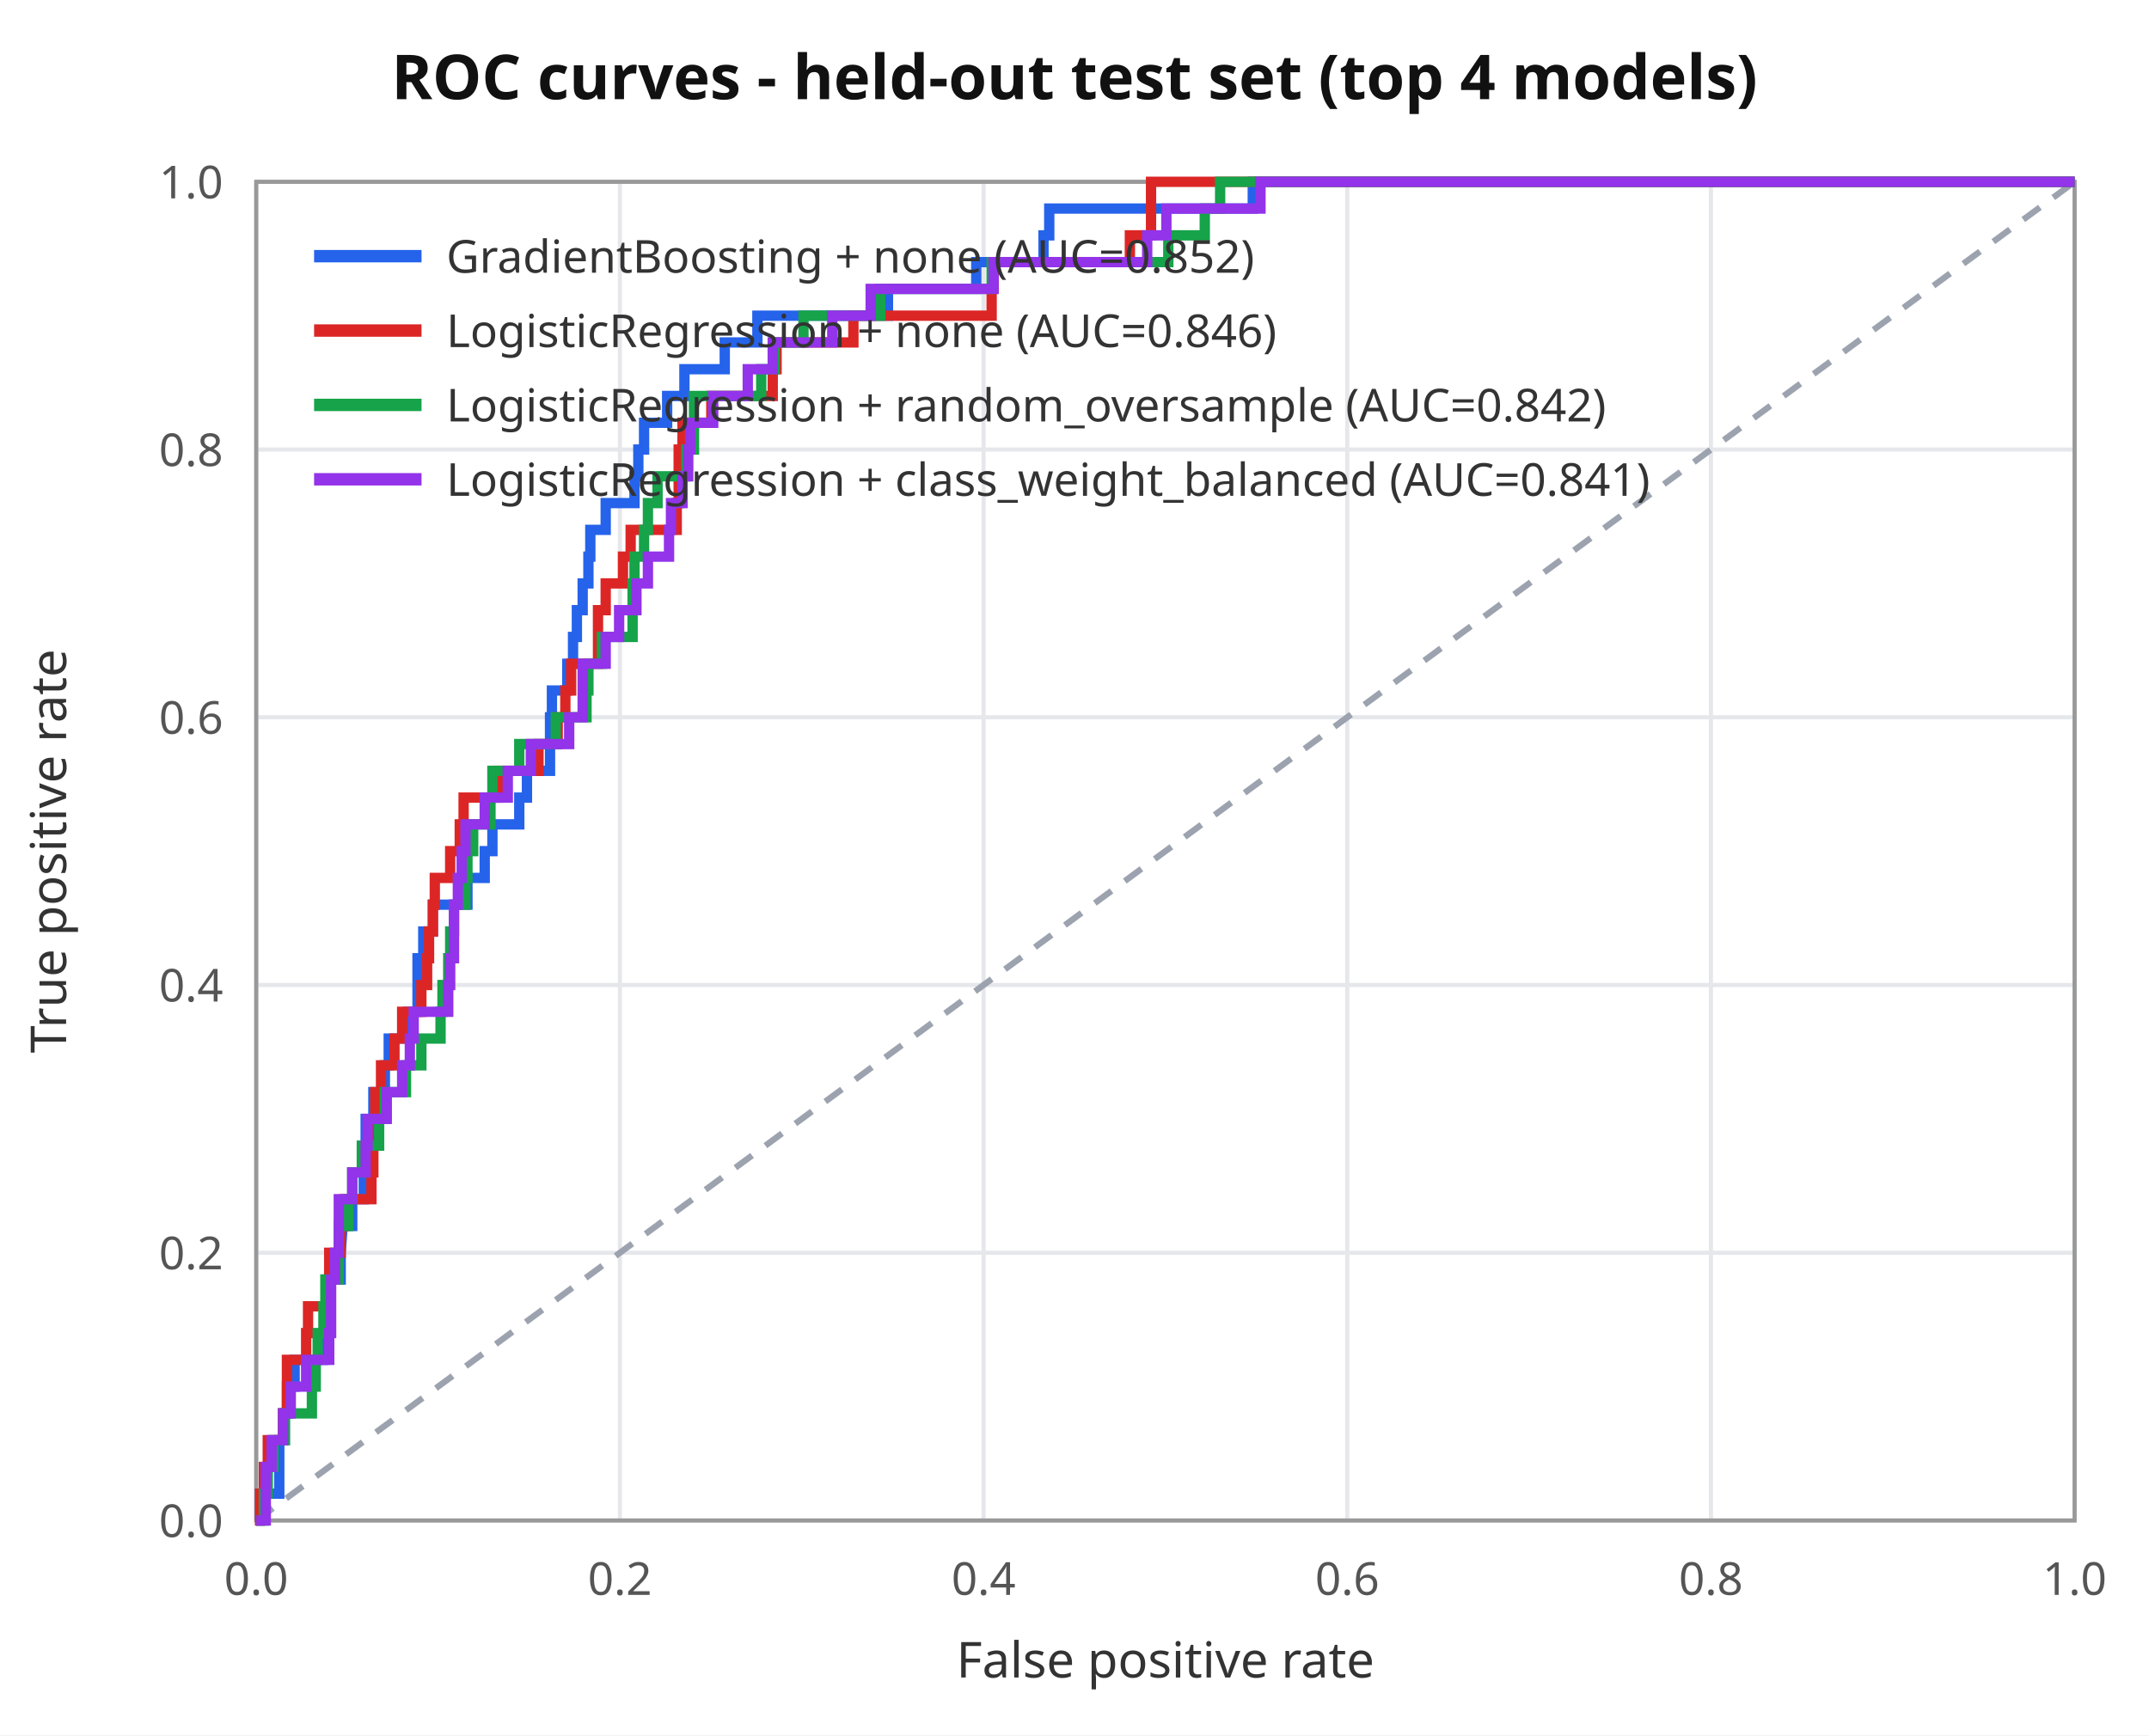
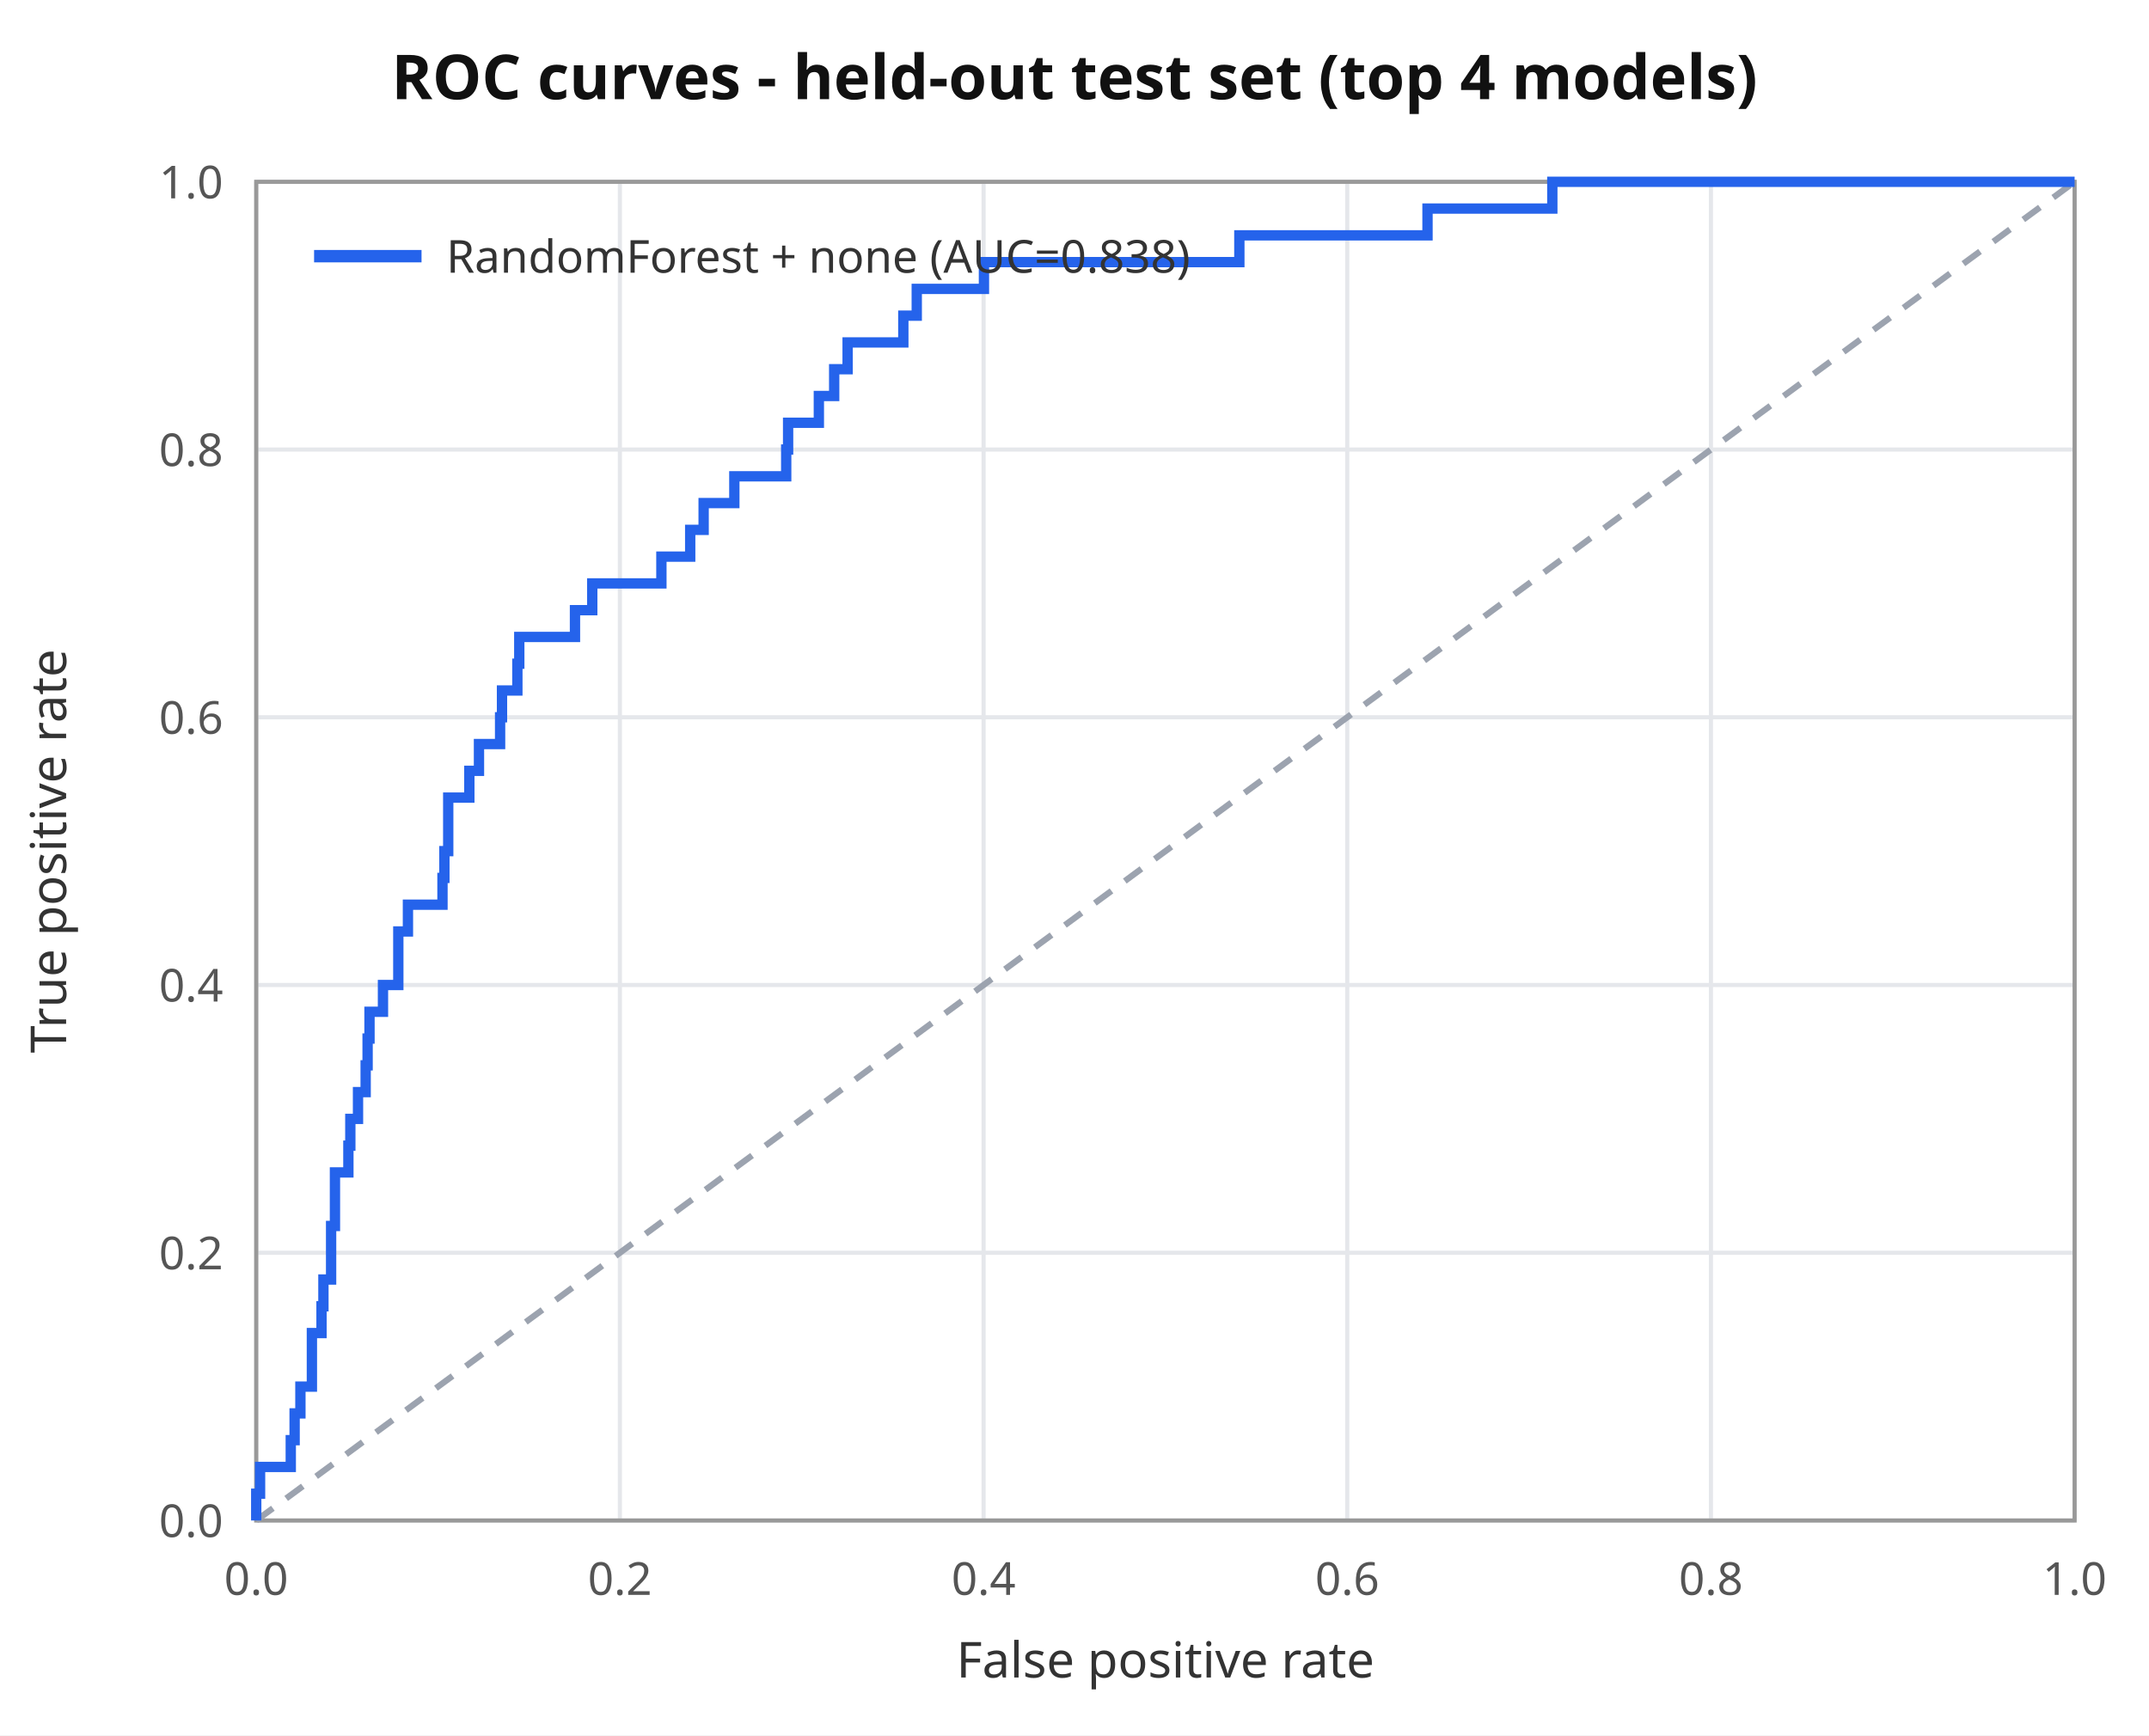
<svg xmlns="http://www.w3.org/2000/svg" width="520" height="420" viewBox="0 0 520 420" font-family="sans-serif">
  <rect width="520" height="420" fill="#ffffff" />
  <text x="260.0" y="24" text-anchor="middle" font-size="15" font-weight="bold" fill="#111">ROC curves - held-out test set (top 4 models)</text>
  <line x1="62" y1="368.00" x2="502" y2="368.00" stroke="#e5e7eb" stroke-width="1" />
  <line x1="62.00" y1="44" x2="62.00" y2="368" stroke="#e5e7eb" stroke-width="1" />
  <text x="54" y="372.00" text-anchor="end" font-size="11" fill="#555">0.0</text>
  <text x="62.00" y="386" text-anchor="middle" font-size="11" fill="#555">0.0</text>
  <line x1="62" y1="303.20" x2="502" y2="303.20" stroke="#e5e7eb" stroke-width="1" />
  <line x1="150.00" y1="44" x2="150.00" y2="368" stroke="#e5e7eb" stroke-width="1" />
  <text x="54" y="307.20" text-anchor="end" font-size="11" fill="#555">0.2</text>
  <text x="150.00" y="386" text-anchor="middle" font-size="11" fill="#555">0.2</text>
  <line x1="62" y1="238.40" x2="502" y2="238.40" stroke="#e5e7eb" stroke-width="1" />
  <line x1="238.00" y1="44" x2="238.00" y2="368" stroke="#e5e7eb" stroke-width="1" />
  <text x="54" y="242.40" text-anchor="end" font-size="11" fill="#555">0.4</text>
  <text x="238.00" y="386" text-anchor="middle" font-size="11" fill="#555">0.4</text>
  <line x1="62" y1="173.60" x2="502" y2="173.60" stroke="#e5e7eb" stroke-width="1" />
  <line x1="326.00" y1="44" x2="326.00" y2="368" stroke="#e5e7eb" stroke-width="1" />
  <text x="54" y="177.60" text-anchor="end" font-size="11" fill="#555">0.6</text>
  <text x="326.00" y="386" text-anchor="middle" font-size="11" fill="#555">0.6</text>
  <line x1="62" y1="108.80" x2="502" y2="108.80" stroke="#e5e7eb" stroke-width="1" />
  <line x1="414.00" y1="44" x2="414.00" y2="368" stroke="#e5e7eb" stroke-width="1" />
  <text x="54" y="112.80" text-anchor="end" font-size="11" fill="#555">0.8</text>
  <text x="414.00" y="386" text-anchor="middle" font-size="11" fill="#555">0.8</text>
  <line x1="62" y1="44.00" x2="502" y2="44.00" stroke="#e5e7eb" stroke-width="1" />
  <line x1="502.00" y1="44" x2="502.00" y2="368" stroke="#e5e7eb" stroke-width="1" />
  <text x="54" y="48.00" text-anchor="end" font-size="11" fill="#555">1.0</text>
  <text x="502.00" y="386" text-anchor="middle" font-size="11" fill="#555">1.0</text>
  <rect x="62" y="44" width="440" height="324" fill="none" stroke="#999" />
  <line x1="62" y1="368" x2="502" y2="44" stroke="#9ca3af" stroke-dasharray="5,4" stroke-width="1.5" />
-   <polyline points="62.00,368.00 62.46,368.00 62.93,368.00 62.93,361.52 67.58,361.52 67.58,348.56 68.50,348.56 68.50,342.08 69.43,342.08 69.43,335.60 71.29,335.60 71.29,329.12 78.26,329.12 78.26,322.64 78.73,322.64 78.73,316.16 79.66,316.16 79.66,309.68 82.44,309.68 82.44,303.20 82.91,296.72 85.23,296.72 85.23,290.24 88.02,290.24 88.02,277.28 88.48,277.28 88.48,270.80 90.34,270.80 90.34,264.32 93.13,264.32 93.13,257.84 94.06,257.84 94.06,251.36 98.71,251.36 98.71,244.88 101.03,244.88 101.03,231.92 102.42,231.92 102.42,225.44 104.75,225.44 104.75,218.96 113.11,218.96 113.11,212.48 117.29,212.48 117.29,206.00 119.15,206.00 119.15,199.52 125.65,199.52 125.65,193.04 127.51,193.04 127.51,186.56 133.09,186.56 133.09,173.60 133.55,173.60 133.55,167.12 137.27,167.12 137.27,160.64 138.66,160.64 138.66,154.16 139.59,154.16 139.59,147.68 140.99,147.68 140.99,141.20 142.38,141.20 142.38,134.72 142.84,134.72 142.84,128.24 146.56,128.24 146.56,121.76 153.53,121.76 153.53,115.28 154.46,115.28 154.46,108.80 155.85,108.80 155.85,102.32 161.43,102.32 161.43,95.84 165.61,95.84 165.61,89.36 169.79,89.36 170.72,89.36 175.37,89.36 175.37,82.88 183.27,82.88 183.27,76.40 193.49,76.40 194.42,76.40 214.86,76.40 214.86,69.92 236.23,69.92 236.23,63.44 252.50,63.44 252.50,56.96 253.89,56.96 253.89,50.48 280.84,50.48 281.77,50.48 303.14,50.48 303.14,44.00 313.83,44.00 314.76,44.00 318.47,44.00 319.40,44.00 322.19,44.00 323.12,44.00 327.30,44.00 329.62,44.00 343.10,44.00 344.03,44.00 346.82,44.00 348.67,44.00 349.60,44.00 350.53,44.00 354.25,44.00 356.11,44.00 359.82,44.00 360.75,44.00 361.22,44.00 362.15,44.00 362.61,44.00 363.54,44.00 364.01,44.00 364.94,44.00 365.86,44.00 367.26,44.00 367.72,44.00 368.65,44.00 369.12,44.00 370.98,44.00 371.44,44.00 372.37,44.00 382.59,44.00 386.31,44.00 387.24,44.00 391.42,44.00 396.07,44.00 396.99,44.00 399.78,44.00 401.18,44.00 401.64,44.00 403.50,44.00 404.89,44.00 405.82,44.00 410.93,44.00 411.86,44.00 413.72,44.00 416.04,44.00 417.90,44.00 418.83,44.00 420.69,44.00 421.16,44.00 422.08,44.00 423.01,44.00 425.80,44.00 427.20,44.00 428.59,44.00 429.52,44.00 429.98,44.00 430.91,44.00 431.38,44.00 432.77,44.00 442.99,44.00 444.39,44.00 446.24,44.00 447.17,44.00 452.29,44.00 455.07,44.00 456.00,44.00 456.93,44.00 460.65,44.00 462.97,44.00 463.90,44.00 465.76,44.00 466.69,44.00 467.62,44.00 468.08,44.00 469.01,44.00 469.94,44.00 473.19,44.00 480.63,44.00 481.09,44.00 483.41,44.00 486.20,44.00 486.67,44.00 488.06,44.00 488.99,44.00 495.50,44.00 496.42,44.00 500.61,44.00 501.54,44.00 502.00,44.00" fill="none" stroke="#2563eb" stroke-width="2.5" />
-   <polyline points="62.00,368.00 62.46,368.00 62.93,368.00 62.93,361.52 63.86,361.52 63.86,355.04 64.79,355.04 64.79,348.56 68.50,348.56 68.50,342.08 69.43,342.08 69.43,329.12 74.08,329.12 74.08,322.64 74.54,322.64 74.54,316.16 79.19,316.16 79.19,309.68 79.66,309.68 79.66,303.20 82.44,303.20 82.44,296.72 83.37,296.72 83.37,290.24 89.88,290.24 89.88,283.76 90.34,283.76 90.34,270.80 90.81,270.80 90.81,264.32 92.20,264.32 92.20,257.84 95.45,257.84 95.45,251.36 97.31,251.36 97.31,244.88 101.96,244.88 101.96,238.40 103.35,238.40 103.35,231.92 103.82,231.92 103.82,225.44 104.75,225.44 104.75,218.96 105.21,218.96 105.21,212.48 108.93,212.48 108.93,206.00 111.25,206.00 111.25,199.52 112.18,199.52 112.18,193.04 120.54,193.04 120.54,186.56 130.30,186.56 130.30,180.08 134.95,180.08 134.95,173.60 136.80,173.60 136.80,167.12 138.20,167.12 138.20,160.64 144.70,160.64 144.70,147.68 146.56,147.68 146.56,141.20 150.74,141.20 150.74,134.72 152.60,134.72 152.60,128.24 163.75,128.24 163.75,121.76 164.22,121.76 164.22,108.80 165.15,108.80 165.15,102.32 172.12,102.32 172.12,95.84 186.98,95.84 186.98,89.36 187.91,89.36 187.91,82.88 206.50,82.88 206.50,76.40 239.95,76.40 239.95,69.92 240.42,69.92 240.42,63.44 273.40,63.44 273.40,56.96 278.52,56.96 278.52,44.00 502.00,44.00" fill="none" stroke="#dc2626" stroke-width="2.5" />
-   <polyline points="62.00,368.00 62.46,368.00 63.86,368.00 63.86,361.52 64.79,361.52 64.79,355.04 66.18,355.04 66.18,348.56 68.97,348.56 68.97,342.08 75.47,342.08 75.47,335.60 76.40,335.60 76.40,329.12 76.87,329.12 76.87,322.64 78.26,322.64 78.26,316.16 78.73,316.16 78.73,309.68 81.98,309.68 81.98,296.72 84.30,296.72 84.30,290.24 85.23,290.24 85.23,283.76 87.55,283.76 87.55,277.28 91.74,277.28 91.74,270.80 93.13,270.80 93.13,264.32 98.24,264.32 98.24,257.84 101.96,257.84 101.96,251.36 106.60,251.36 106.60,244.88 107.07,244.88 107.07,238.40 108.46,238.40 108.46,231.92 108.93,231.92 108.93,225.44 109.86,225.44 109.86,218.96 112.64,218.96 112.64,212.48 113.11,212.48 113.11,206.00 114.50,206.00 114.50,199.52 118.68,199.52 118.68,193.04 119.15,193.04 119.15,186.56 125.65,186.56 125.65,180.08 134.48,180.08 134.48,173.60 141.92,173.60 141.92,167.12 142.38,167.12 142.38,160.64 145.63,160.64 145.63,154.16 153.07,154.16 153.07,141.20 153.53,141.20 153.53,134.72 155.85,134.72 155.85,128.24 156.78,128.24 156.78,121.76 159.11,121.76 159.11,115.28 166.08,115.28 166.08,108.80 167.93,108.80 167.93,95.84 184.20,95.84 184.20,89.36 187.45,89.36 187.45,82.88 194.42,82.88 194.42,76.40 213.00,76.40 213.00,69.92 239.95,69.92 239.95,63.44 282.70,63.44 282.70,56.96 291.52,56.96 291.52,50.48 295.24,50.48 295.24,44.00 502.00,44.00" fill="none" stroke="#16a34a" stroke-width="2.5" />
-   <polyline points="62.00,368.00 62.46,368.00 64.32,368.00 64.32,355.04 65.72,355.04 65.72,348.56 68.50,348.56 68.50,342.08 70.36,342.08 70.36,335.60 74.08,335.60 74.08,329.12 79.66,329.12 79.66,322.64 80.12,322.64 80.12,309.68 81.05,309.68 81.05,303.20 81.98,303.20 81.98,290.24 85.23,290.24 85.23,283.76 88.48,283.76 88.48,277.28 88.95,277.28 88.95,270.80 93.59,270.80 93.59,264.32 97.31,264.32 97.31,257.84 99.17,257.84 99.17,251.36 100.10,251.36 100.10,244.88 108.46,244.88 108.46,238.40 108.93,238.40 108.93,231.92 109.86,231.92 109.86,218.96 110.79,218.96 110.79,212.48 111.71,212.48 111.71,206.00 112.64,206.00 112.64,199.52 117.29,199.52 117.29,193.04 122.87,193.04 122.87,186.56 128.44,186.56 128.44,180.08 137.73,180.08 137.73,173.60 140.99,173.60 140.99,160.64 146.56,160.64 146.56,154.16 149.81,154.16 149.81,147.68 154.00,147.68 154.00,141.20 156.78,141.20 156.78,134.72 161.89,134.72 161.89,128.24 162.36,128.24 162.36,121.76 165.15,121.76 165.15,115.28 166.54,115.28 166.54,108.80 167.01,108.80 167.01,102.32 172.58,102.32 172.58,95.84 180.94,95.84 180.94,89.36 186.98,89.36 186.98,82.88 201.39,82.88 201.39,76.40 210.68,76.40 210.68,69.92 240.42,69.92 240.42,63.44 277.59,63.44 277.59,56.96 282.23,56.96 282.23,50.48 305.00,50.48 305.00,44.00 502.00,44.00" fill="none" stroke="#9333ea" stroke-width="2.5" />
+   <polyline points="62.00,368.00 62.00,361.52 62.93,361.52 62.93,355.04 70.36,355.04 70.36,348.56 71.29,348.56 71.29,342.08 72.69,342.08 72.69,335.60 75.47,335.60 75.47,322.64 77.80,322.64 77.80,316.16 78.26,316.16 78.26,309.68 80.12,309.68 80.12,296.72 81.05,296.72 81.05,283.76 84.30,283.76 84.30,277.28 84.77,277.28 84.77,270.80 86.63,270.80 86.63,264.32 88.48,264.32 88.48,257.84 88.95,257.84 88.95,251.36 89.41,251.36 89.41,244.88 92.67,244.88 92.67,238.40 96.38,238.40 96.38,225.44 98.71,225.44 98.71,218.96 107.07,218.96 107.07,212.48 107.53,212.48 107.53,206.00 108.46,206.00 108.46,193.04 113.57,193.04 113.57,186.56 115.90,186.56 115.90,180.08 121.01,180.08 121.01,173.60 121.47,173.60 121.47,167.12 125.19,167.12 125.19,160.64 125.65,160.64 125.65,154.16 139.13,154.16 139.13,147.68 143.31,147.68 143.31,141.20 160.04,141.20 160.04,134.72 167.01,134.72 167.01,128.24 170.26,128.24 170.26,121.76 177.69,121.76 177.69,115.28 190.24,115.28 190.24,108.80 190.70,108.80 190.70,102.32 198.14,102.32 198.14,95.84 201.85,95.84 201.85,89.36 205.10,89.36 205.10,82.88 218.58,82.88 218.58,76.40 221.83,76.40 221.83,69.92 238.09,69.92 238.09,63.44 299.89,63.44 299.89,56.96 345.42,56.96 345.42,50.48 375.62,50.48 375.62,44.00 409.07,44.00 410.00,44.00 426.73,44.00 427.66,44.00 442.99,44.00 444.39,44.00 447.64,44.00 449.50,44.00 456.47,44.00 457.40,44.00 460.18,44.00 461.11,44.00 467.62,44.00 469.48,44.00 469.94,44.00 472.73,44.00 473.19,44.00 474.12,44.00 474.59,44.00 475.52,44.00 477.37,44.00 478.30,44.00 478.77,44.00 480.16,44.00 481.09,44.00 483.41,44.00 484.34,44.00 487.13,44.00 488.06,44.00 492.24,44.00 494.10,44.00 495.96,44.00 497.35,44.00 497.82,44.00 498.75,44.00 499.21,44.00 501.07,44.00 502.00,44.00" fill="none" stroke="#2563eb" stroke-width="2.5" />
  <text x="282.0" y="406" text-anchor="middle" font-size="12" fill="#333">False positive rate</text>
  <text x="16" y="206.0" text-anchor="middle" font-size="12" fill="#333" transform="rotate(-90 16 206.0)">True positive rate</text>
  <line x1="76" y1="62" x2="102" y2="62" stroke="#2563eb" stroke-width="3" />
-   <text x="108" y="66" font-size="11" fill="#333">GradientBoosting + none (AUC=0.852)</text>
-   <line x1="76" y1="80" x2="102" y2="80" stroke="#dc2626" stroke-width="3" />
-   <text x="108" y="84" font-size="11" fill="#333">LogisticRegression + none (AUC=0.846)</text>
-   <line x1="76" y1="98" x2="102" y2="98" stroke="#16a34a" stroke-width="3" />
-   <text x="108" y="102" font-size="11" fill="#333">LogisticRegression + random_oversample (AUC=0.842)</text>
-   <line x1="76" y1="116" x2="102" y2="116" stroke="#9333ea" stroke-width="3" />
-   <text x="108" y="120" font-size="11" fill="#333">LogisticRegression + class_weight_balanced (AUC=0.841)</text>
+   <text x="108" y="66" font-size="11" fill="#333">RandomForest + none (AUC=0.838)</text>
</svg>
